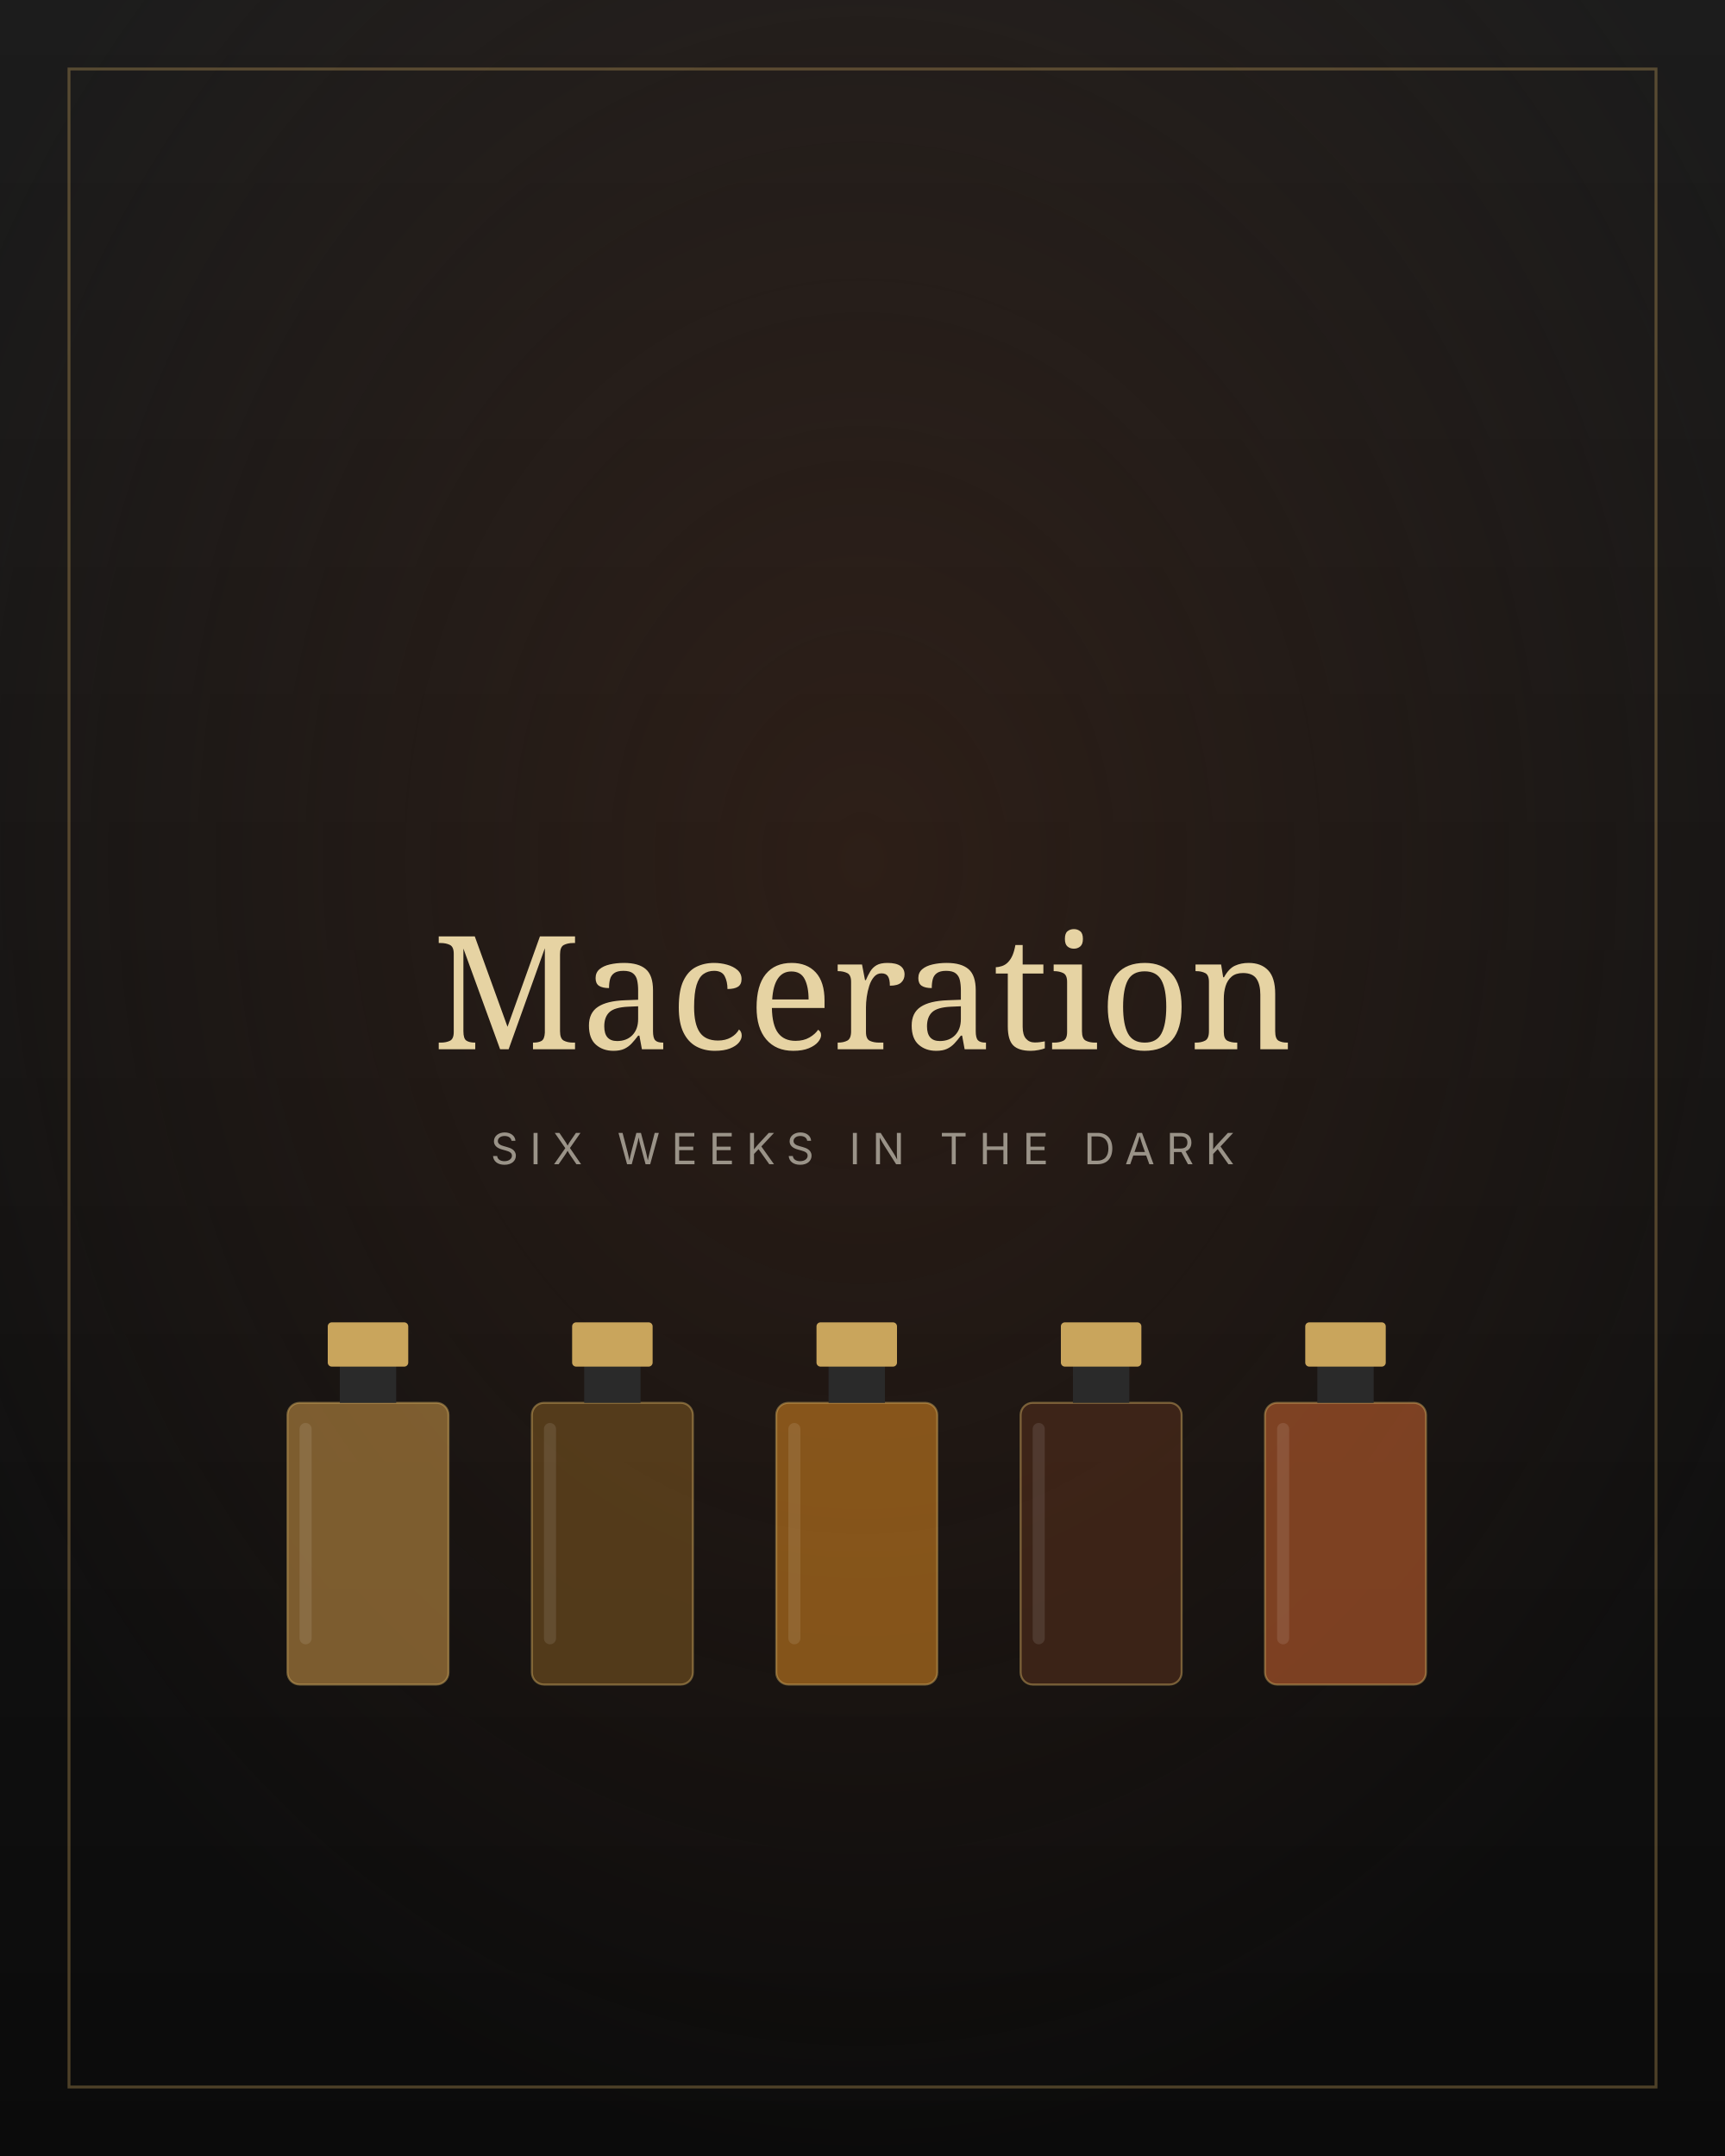
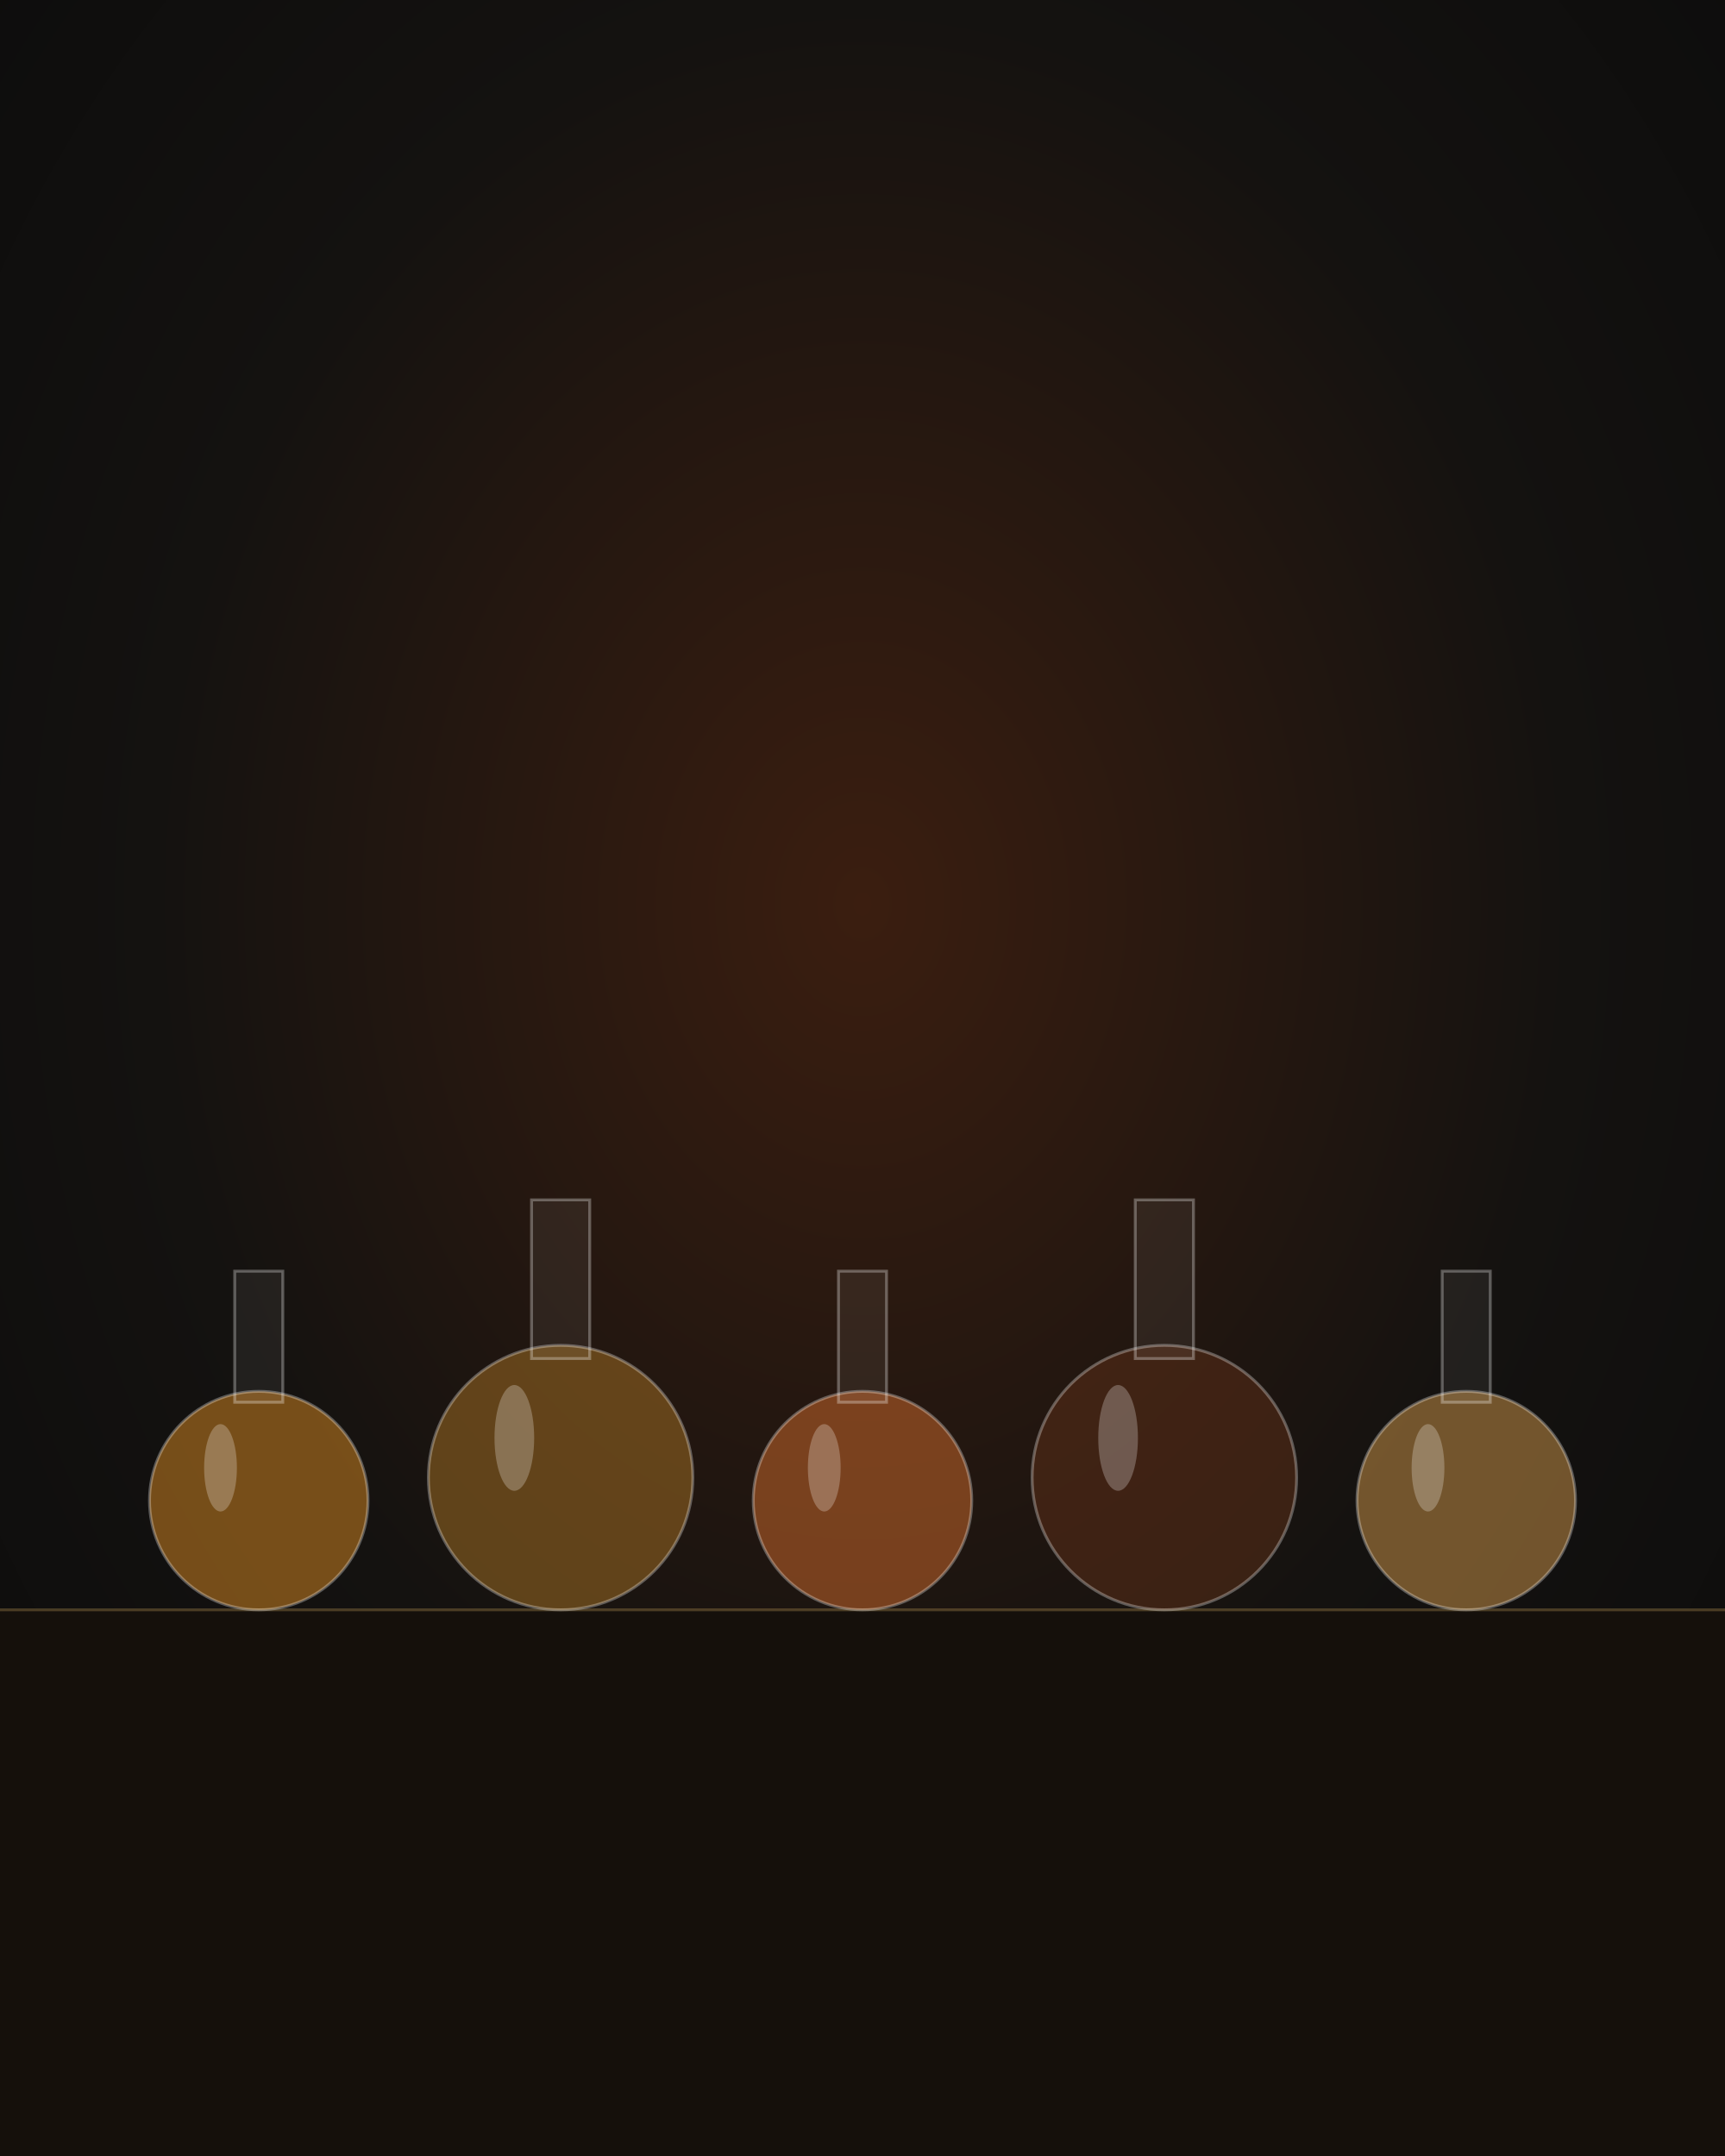
<svg xmlns="http://www.w3.org/2000/svg" width="600" height="750" viewBox="0 0 600 750" role="img" aria-label="Maceration flasks">
  <defs>
-     <linearGradient id="bg" x1="0" y1="0" x2="0" y2="1">
-       <stop offset="0" stop-color="#1C1C1C" />
+     <radialGradient id="g30" cx=".5" cy=".42" r=".75">
+       <stop offset="0" stop-color="#3b1e10" />
+       <stop offset=".55" stop-color="#141210" />
      <stop offset="1" stop-color="#0B0B0B" />
-     </linearGradient>
-     <radialGradient id="t" cx=".5" cy=".4" r=".6">
-       <stop offset="0" stop-color="#4a2a1a" stop-opacity=".45" />
-       <stop offset="1" stop-color="#4a2a1a" stop-opacity="0" />
    </radialGradient>
  </defs>
-   <rect width="600" height="750" fill="url(#bg)" />
-   <rect width="600" height="750" fill="url(#t)" />
-   <rect x="24" y="24" width="552" height="702" fill="none" stroke="#C9A55C" stroke-opacity=".35" />
-   <g transform="translate(100 460) scale(0.7)">
-     <rect x="0" y="40" width="80" height="140" rx="6" fill="#a97d3c" fill-opacity=".7" stroke="#C9A55C" stroke-opacity=".5" />
-     <rect x="26" y="20" width="28" height="20" fill="#2A2A2A" />
-     <rect x="20" y="0" width="40" height="22" rx="2" fill="#C9A55C" />
-     <rect x="6" y="50" width="6" height="110" rx="3" fill="#fff" opacity=".1" />
-   </g>
-   <g transform="translate(185 460) scale(0.7)">
-     <rect x="0" y="40" width="80" height="140" rx="6" fill="#6b4a1e" fill-opacity=".7" stroke="#C9A55C" stroke-opacity=".5" />
-     <rect x="26" y="20" width="28" height="20" fill="#2A2A2A" />
-     <rect x="20" y="0" width="40" height="22" rx="2" fill="#C9A55C" />
-     <rect x="6" y="50" width="6" height="110" rx="3" fill="#fff" opacity=".1" />
-   </g>
-   <g transform="translate(270 460) scale(0.7)">
-     <rect x="0" y="40" width="80" height="140" rx="6" fill="#b3701f" fill-opacity=".7" stroke="#C9A55C" stroke-opacity=".5" />
-     <rect x="26" y="20" width="28" height="20" fill="#2A2A2A" />
-     <rect x="20" y="0" width="40" height="22" rx="2" fill="#C9A55C" />
-     <rect x="6" y="50" width="6" height="110" rx="3" fill="#fff" opacity=".1" />
-   </g>
-   <g transform="translate(355 460) scale(0.7)">
-     <rect x="0" y="40" width="80" height="140" rx="6" fill="#4a2a1a" fill-opacity=".7" stroke="#C9A55C" stroke-opacity=".5" />
-     <rect x="26" y="20" width="28" height="20" fill="#2A2A2A" />
-     <rect x="20" y="0" width="40" height="22" rx="2" fill="#C9A55C" />
-     <rect x="6" y="50" width="6" height="110" rx="3" fill="#fff" opacity=".1" />
-   </g>
-   <g transform="translate(440 460) scale(0.7)">
-     <rect x="0" y="40" width="80" height="140" rx="6" fill="#a8552a" fill-opacity=".7" stroke="#C9A55C" stroke-opacity=".5" />
-     <rect x="26" y="20" width="28" height="20" fill="#2A2A2A" />
-     <rect x="20" y="0" width="40" height="22" rx="2" fill="#C9A55C" />
-     <rect x="6" y="50" width="6" height="110" rx="3" fill="#fff" opacity=".1" />
-   </g>
-   <text x="300" y="365" text-anchor="middle" font-family="Cormorant Garamond,Georgia,serif" font-size="55" fill="#E6D3A3">Maceration</text>
-   <text x="300" y="405" text-anchor="middle" font-family="Inter,sans-serif" font-size="15" letter-spacing="4" fill="#9A9388">SIX WEEKS IN THE DARK</text>
+   <rect width="600" height="750" fill="url(#g30)" />
+   <rect y="560" width="600" height="190" fill="#15100b" />
+   <path d="M0 560H600" stroke="#C9A55C" stroke-opacity=".3" />
+   <circle cx="90" cy="522" r="38" fill="#c97f22" fill-opacity=".55" stroke="#fff" stroke-opacity=".3" />
+   <rect x="81.64" y="442.2" width="16.72" height="45.6" fill="#fff" fill-opacity=".06" stroke="#fff" stroke-opacity=".3" />
+   <ellipse cx="76.7" cy="510.6" rx="5.7" ry="15.2" fill="#fff" opacity=".25" />
+   <circle cx="195" cy="514" r="46" fill="#9a6a24" fill-opacity=".55" stroke="#fff" stroke-opacity=".3" />
+   <rect x="184.88" y="417.4" width="20.24" height="55.2" fill="#fff" fill-opacity=".06" stroke="#fff" stroke-opacity=".3" />
+   <ellipse cx="178.9" cy="500.2" rx="6.9" ry="18.4" fill="#fff" opacity=".25" />
+   <circle cx="300" cy="522" r="38" fill="#c0642a" fill-opacity=".55" stroke="#fff" stroke-opacity=".3" />
+   <rect x="291.64" y="442.2" width="16.72" height="45.6" fill="#fff" fill-opacity=".06" stroke="#fff" stroke-opacity=".3" />
+   <ellipse cx="286.7" cy="510.6" rx="5.7" ry="15.2" fill="#fff" opacity=".25" />
+   <circle cx="405" cy="514" r="46" fill="#5a2e18" fill-opacity=".55" stroke="#fff" stroke-opacity=".3" />
+   <rect x="394.88" y="417.4" width="20.24" height="55.2" fill="#fff" fill-opacity=".06" stroke="#fff" stroke-opacity=".3" />
+   <ellipse cx="388.9" cy="500.2" rx="6.9" ry="18.4" fill="#fff" opacity=".25" />
+   <circle cx="510" cy="522" r="38" fill="#c18d45" fill-opacity=".55" stroke="#fff" stroke-opacity=".3" />
+   <rect x="501.64" y="442.2" width="16.72" height="45.6" fill="#fff" fill-opacity=".06" stroke="#fff" stroke-opacity=".3" />
+   <ellipse cx="496.7" cy="510.6" rx="5.7" ry="15.2" fill="#fff" opacity=".25" />
</svg>
